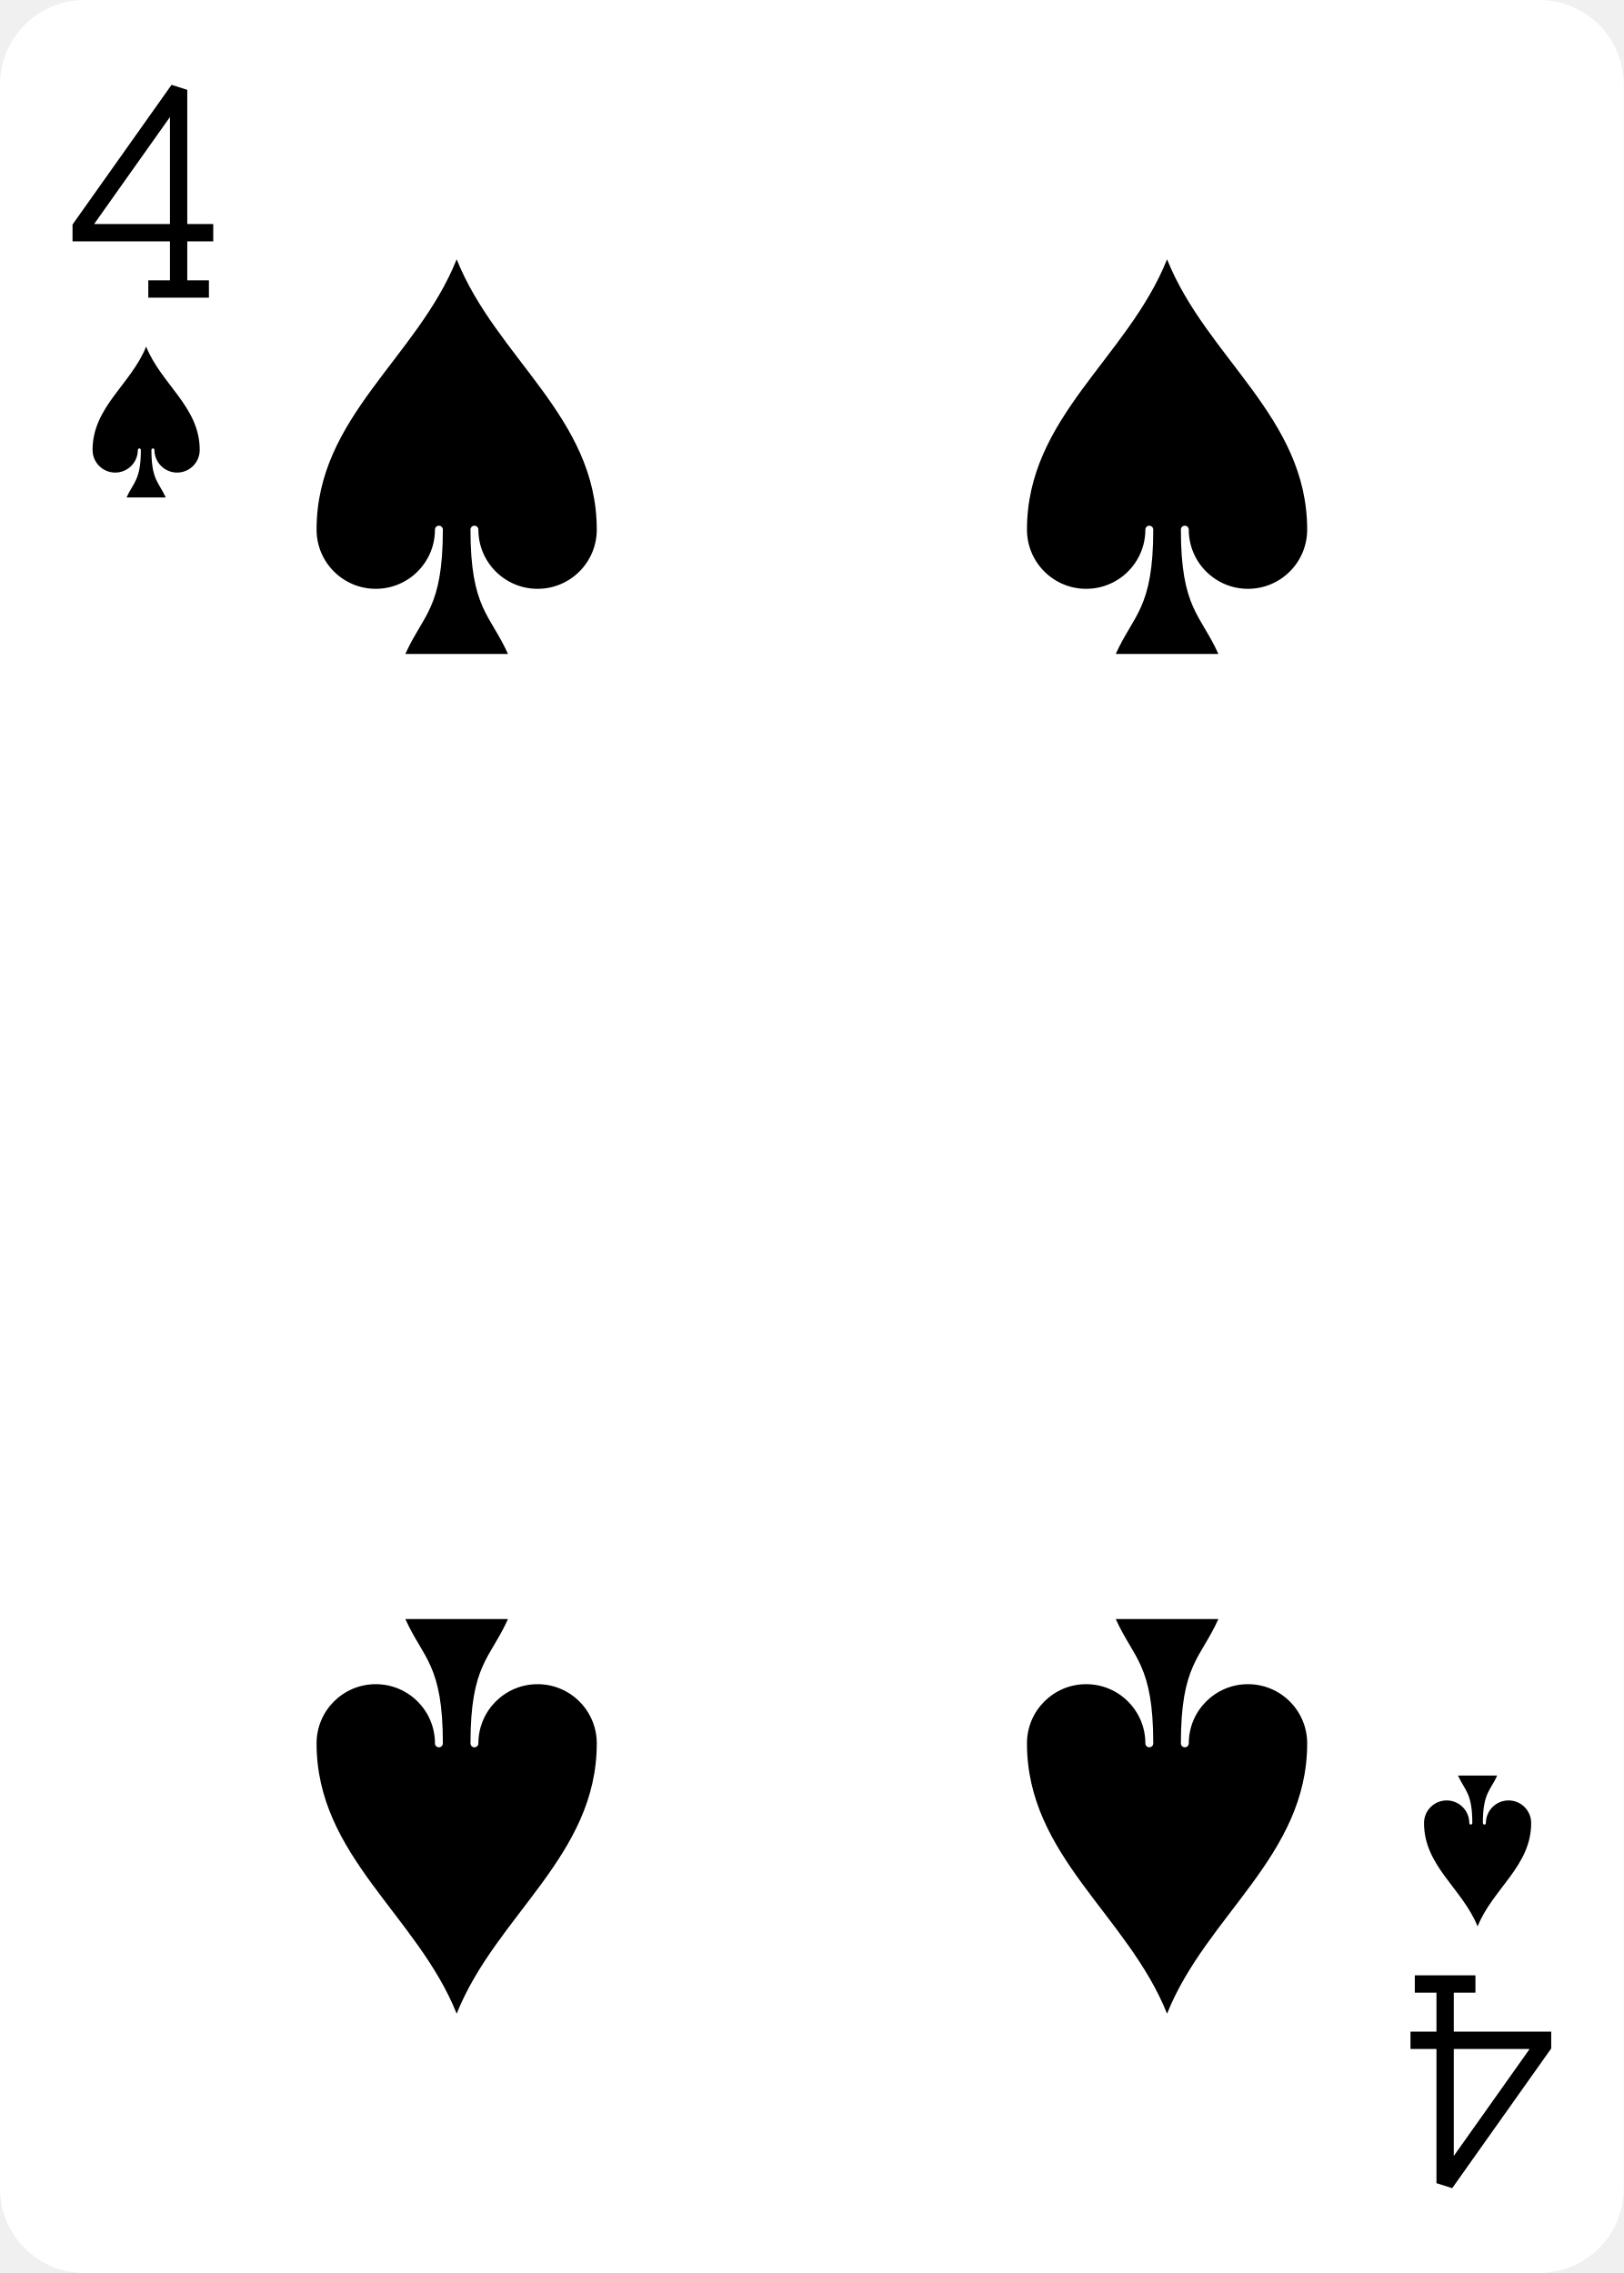
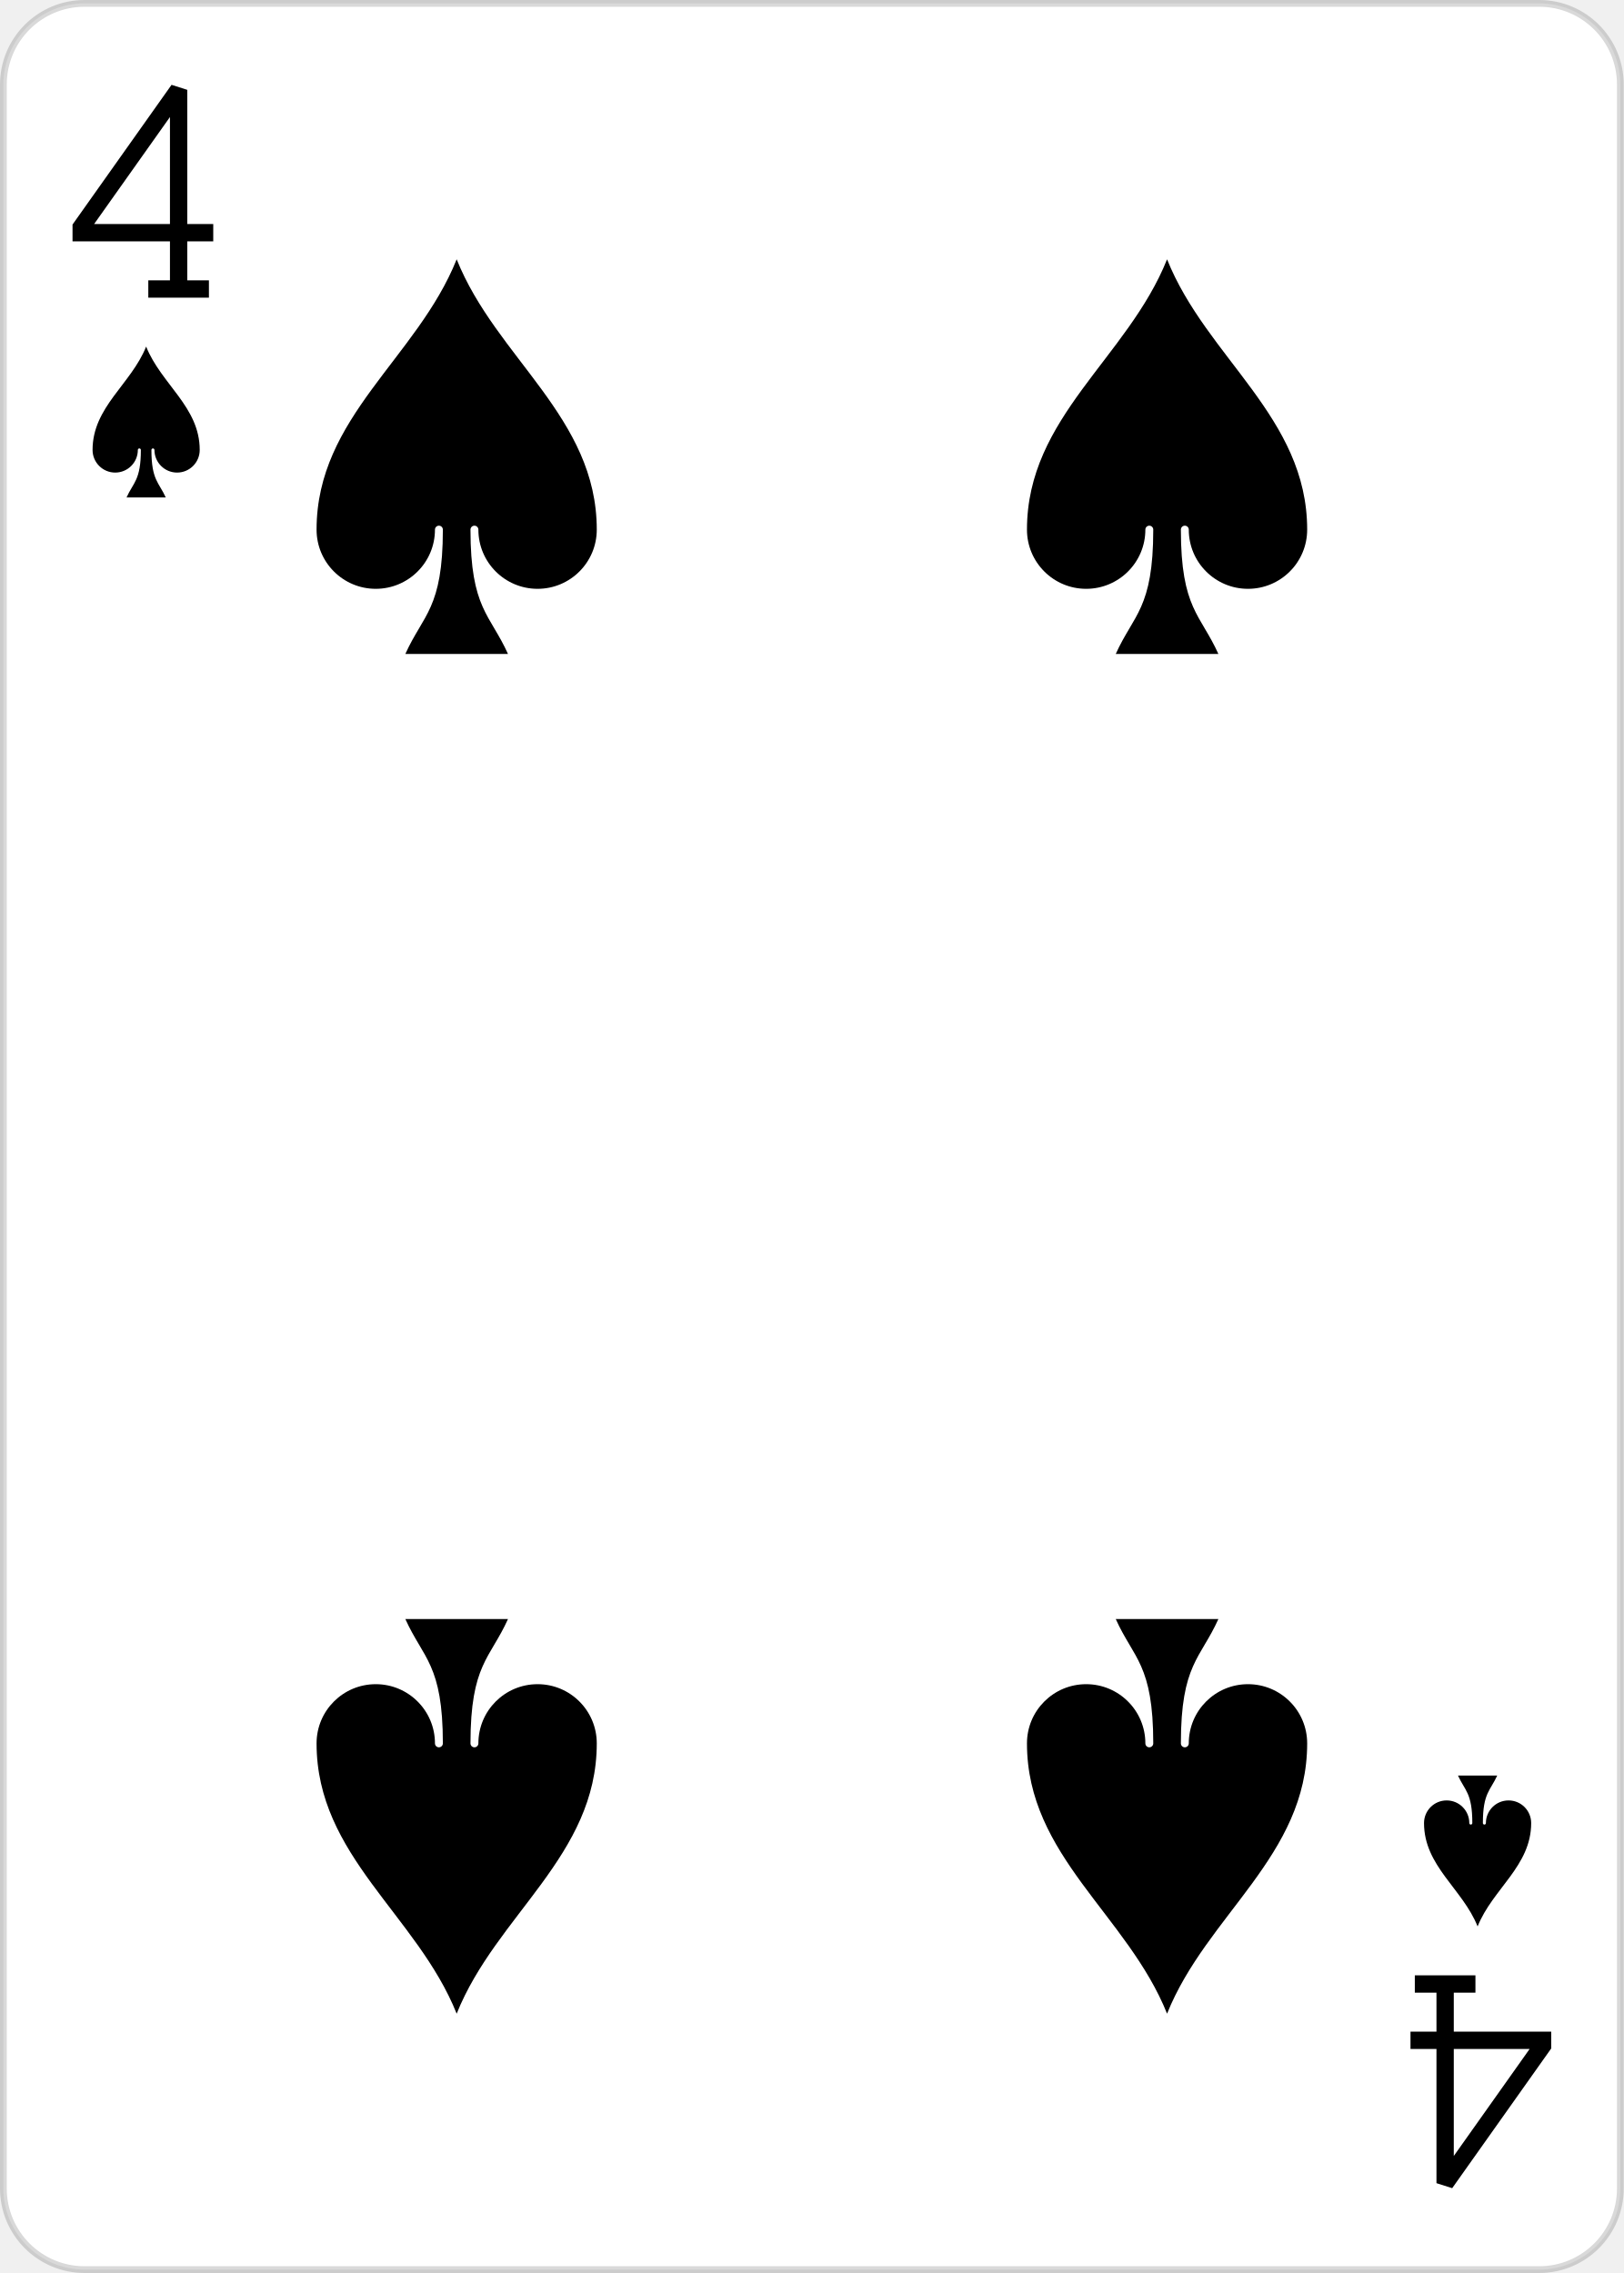
<svg xmlns="http://www.w3.org/2000/svg" xmlns:xlink="http://www.w3.org/1999/xlink" class="card" face="4S" height="13.125in" preserveAspectRatio="none" viewBox="-120 -168 240 336" width="9.375in">
  <style>
    /* CSS pour centrer le SVG dans l'écran */
    svg {
        position: absolute;
        top: 50%;
        left: 50%;
        transform: translate(-50%, -50%);
    }
    body {
        margin: 0;
        overflow: hidden;
    }
</style>
  <defs>
    <symbol id="SS4" viewBox="-600 -600 1200 1200" preserveAspectRatio="xMinYMid">
      <path d="M0 -500C100 -250 355 -100 355 185A150 150 0 0 1 55 185A10 10 0 0 0 35 185C35 385 85 400 130 500L-130 500C-85 400 -35 385 -35 185A10 10 0 0 0 -55 185A150 150 0 0 1 -355 185C-355 -100 -100 -250 0 -500Z" fill="black" />
    </symbol>
    <symbol id="VS4" viewBox="-500 -500 1000 1000" preserveAspectRatio="xMinYMid">
      <path d="M50 460L250 460M150 460L150 -460L-300 175L-300 200L270 200" stroke="black" stroke-width="80" stroke-linecap="square" stroke-miterlimit="1.5" fill="none" />
    </symbol>
  </defs>
-   <rect width="239" height="335" x="-119.5" y="-167.5" rx="12" ry="12" fill="white" stroke="white" />
+   <rect width="239" height="335" x="-119.5" y="-167.5" rx="12" ry="12" fill="white" stroke="rgba(0,0,0,0.15)" />
  <use xlink:href="#VS4" height="32" width="32" x="-114.4" y="-156" />
  <use xlink:href="#SS4" height="26.769" width="26.769" x="-111.784" y="-119" />
  <use xlink:href="#SS4" height="70" width="70" x="-87.501" y="-135.501" />
  <use xlink:href="#SS4" height="70" width="70" x="17.501" y="-135.501" />
  <g transform="rotate(180)">
    <use xlink:href="#VS4" height="32" width="32" x="-114.4" y="-156" />
    <use xlink:href="#SS4" height="26.769" width="26.769" x="-111.784" y="-119" />
    <use xlink:href="#SS4" height="70" width="70" x="-87.501" y="-135.501" />
    <use xlink:href="#SS4" height="70" width="70" x="17.501" y="-135.501" />
  </g>
</svg>
